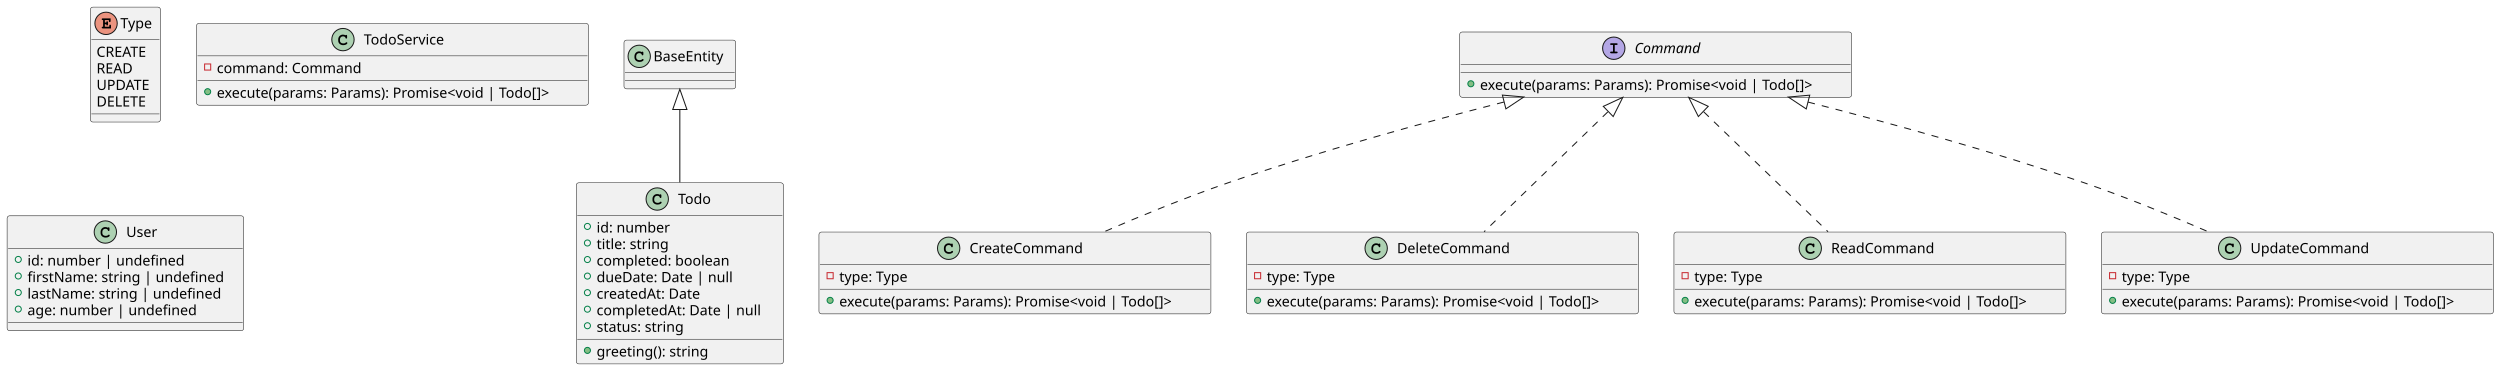
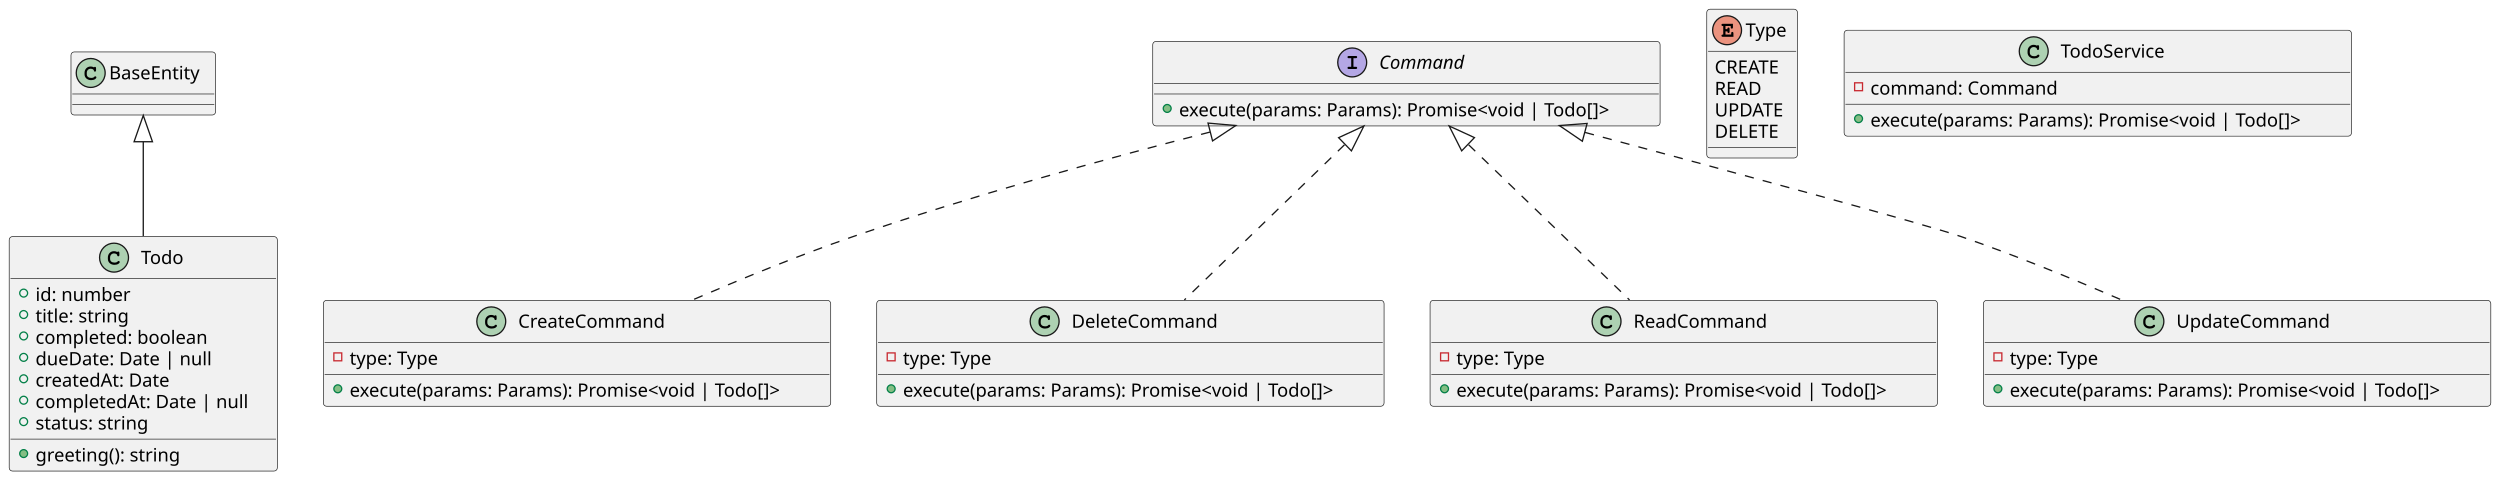
- <svg xmlns="http://www.w3.org/2000/svg" contentStyleType="text/css" height="365px" preserveAspectRatio="none" style="width:2462px;height:365px;background:#FFFFFF;" version="1.1" viewBox="0 0 2462 365" width="2462px" zoomAndPan="magnify">
+ <svg xmlns="http://www.w3.org/2000/svg" contentStyleType="text/css" height="365px" preserveAspectRatio="none" style="width:1902px;height:365px;background:#FFFFFF;" version="1.1" viewBox="0 0 1902 365" width="1902px" zoomAndPan="magnify">
  <defs />
  <g>
    <g id="elem_Todo">
-       <rect codeLine="45" fill="#F1F1F1" height="178.375" id="Todo" rx="2.5" ry="2.5" style="stroke:#181818;stroke-width:0.5;" width="204" x="567.5" y="180" />
-       <ellipse cx="647.25" cy="196" fill="#ADD1B2" rx="11" ry="11" style="stroke:#181818;stroke-width:1.0;" />
-       <path d="M649.594,191.672 C648.656,191.234 648.062,191.094 647.188,191.094 C644.562,191.094 642.562,193.172 642.562,195.891 L642.562,197.016 C642.562,199.594 644.672,201.484 647.562,201.484 C648.781,201.484 649.938,201.188 650.688,200.641 C651.266,200.234 651.594,199.781 651.594,199.391 C651.594,198.938 651.203,198.547 650.734,198.547 C650.516,198.547 650.312,198.625 650.125,198.812 C649.672,199.297 649.672,199.297 649.484,199.391 C649.062,199.656 648.375,199.781 647.609,199.781 C645.562,199.781 644.266,198.688 644.266,196.984 L644.266,195.891 C644.266,194.109 645.516,192.797 647.25,192.797 C647.828,192.797 648.438,192.953 648.906,193.203 C649.391,193.484 649.562,193.703 649.656,194.109 C649.719,194.516 649.75,194.641 649.891,194.766 C650.031,194.906 650.266,195.016 650.484,195.016 C650.75,195.016 651.016,194.875 651.188,194.656 C651.297,194.5 651.328,194.312 651.328,193.891 L651.328,192.469 C651.328,192.031 651.312,191.906 651.219,191.75 C651.062,191.484 650.781,191.344 650.484,191.344 C650.188,191.344 649.984,191.438 649.766,191.75 L649.594,191.672 Z " fill="#000000" />
-       <text fill="#000000" font-family="sans-serif" font-size="14" lengthAdjust="spacing" textLength="36" x="667.75" y="200.847">Todo</text>
-       <line style="stroke:#181818;stroke-width:0.5;" x1="568.5" x2="770.5" y1="212" y2="212" />
-       <ellipse cx="578.5" cy="223" fill="none" rx="3" ry="3" style="stroke:#038048;stroke-width:1.0;" />
-       <text fill="#000000" font-family="sans-serif" font-size="14" lengthAdjust="spacing" textLength="78" x="587.5" y="228.995">id: number</text>
-       <ellipse cx="578.5" cy="239.297" fill="none" rx="3" ry="3" style="stroke:#038048;stroke-width:1.0;" />
-       <text fill="#000000" font-family="sans-serif" font-size="14" lengthAdjust="spacing" textLength="82" x="587.5" y="245.292">title: string</text>
-       <ellipse cx="578.5" cy="255.594" fill="none" rx="3" ry="3" style="stroke:#038048;stroke-width:1.0;" />
-       <text fill="#000000" font-family="sans-serif" font-size="14" lengthAdjust="spacing" textLength="146" x="587.5" y="261.589">completed: boolean</text>
-       <ellipse cx="578.5" cy="271.891" fill="none" rx="3" ry="3" style="stroke:#038048;stroke-width:1.0;" />
-       <text fill="#000000" font-family="sans-serif" font-size="14" lengthAdjust="spacing" textLength="143" x="587.5" y="277.886">dueDate: Date | null</text>
-       <ellipse cx="578.5" cy="288.188" fill="none" rx="3" ry="3" style="stroke:#038048;stroke-width:1.0;" />
-       <text fill="#000000" font-family="sans-serif" font-size="14" lengthAdjust="spacing" textLength="117" x="587.5" y="294.183">createdAt: Date</text>
-       <ellipse cx="578.5" cy="304.484" fill="none" rx="3" ry="3" style="stroke:#038048;stroke-width:1.0;" />
-       <text fill="#000000" font-family="sans-serif" font-size="14" lengthAdjust="spacing" textLength="178" x="587.5" y="310.479">completedAt: Date | null</text>
-       <ellipse cx="578.5" cy="320.781" fill="none" rx="3" ry="3" style="stroke:#038048;stroke-width:1.0;" />
-       <text fill="#000000" font-family="sans-serif" font-size="14" lengthAdjust="spacing" textLength="95" x="587.5" y="326.776">status: string</text>
-       <line style="stroke:#181818;stroke-width:0.5;" x1="568.5" x2="770.5" y1="334.078" y2="334.078" />
-       <ellipse cx="578.5" cy="345.078" fill="#84BE84" rx="3" ry="3" style="stroke:#038048;stroke-width:1.0;" />
-       <text fill="#000000" font-family="sans-serif" font-size="14" lengthAdjust="spacing" textLength="123" x="587.5" y="351.073">greeting(): string</text>
+       <rect codeLine="39" fill="#F1F1F1" height="178.375" id="Todo" rx="2.5" ry="2.5" style="stroke:#181818;stroke-width:0.5;" width="204" x="7" y="180" />
+       <ellipse cx="86.75" cy="196" fill="#ADD1B2" rx="11" ry="11" style="stroke:#181818;stroke-width:1.0;" />
+       <path d="M89.094,191.672 C88.156,191.234 87.562,191.094 86.688,191.094 C84.062,191.094 82.062,193.172 82.062,195.891 L82.062,197.016 C82.062,199.594 84.172,201.484 87.062,201.484 C88.281,201.484 89.438,201.188 90.188,200.641 C90.766,200.234 91.094,199.781 91.094,199.391 C91.094,198.938 90.703,198.547 90.234,198.547 C90.016,198.547 89.812,198.625 89.625,198.812 C89.172,199.297 89.172,199.297 88.984,199.391 C88.562,199.656 87.875,199.781 87.109,199.781 C85.062,199.781 83.766,198.688 83.766,196.984 L83.766,195.891 C83.766,194.109 85.016,192.797 86.75,192.797 C87.328,192.797 87.938,192.953 88.406,193.203 C88.891,193.484 89.062,193.703 89.156,194.109 C89.219,194.516 89.25,194.641 89.391,194.766 C89.531,194.906 89.766,195.016 89.984,195.016 C90.25,195.016 90.516,194.875 90.688,194.656 C90.797,194.5 90.828,194.312 90.828,193.891 L90.828,192.469 C90.828,192.031 90.812,191.906 90.719,191.75 C90.562,191.484 90.281,191.344 89.984,191.344 C89.688,191.344 89.484,191.438 89.266,191.75 L89.094,191.672 Z " fill="#000000" />
+       <text fill="#000000" font-family="sans-serif" font-size="14" lengthAdjust="spacing" textLength="36" x="107.25" y="200.847">Todo</text>
+       <line style="stroke:#181818;stroke-width:0.5;" x1="8" x2="210" y1="212" y2="212" />
+       <ellipse cx="18" cy="223" fill="none" rx="3" ry="3" style="stroke:#038048;stroke-width:1.0;" />
+       <text fill="#000000" font-family="sans-serif" font-size="14" lengthAdjust="spacing" textLength="78" x="27" y="228.995">id: number</text>
+       <ellipse cx="18" cy="239.297" fill="none" rx="3" ry="3" style="stroke:#038048;stroke-width:1.0;" />
+       <text fill="#000000" font-family="sans-serif" font-size="14" lengthAdjust="spacing" textLength="82" x="27" y="245.292">title: string</text>
+       <ellipse cx="18" cy="255.594" fill="none" rx="3" ry="3" style="stroke:#038048;stroke-width:1.0;" />
+       <text fill="#000000" font-family="sans-serif" font-size="14" lengthAdjust="spacing" textLength="146" x="27" y="261.589">completed: boolean</text>
+       <ellipse cx="18" cy="271.891" fill="none" rx="3" ry="3" style="stroke:#038048;stroke-width:1.0;" />
+       <text fill="#000000" font-family="sans-serif" font-size="14" lengthAdjust="spacing" textLength="143" x="27" y="277.886">dueDate: Date | null</text>
+       <ellipse cx="18" cy="288.188" fill="none" rx="3" ry="3" style="stroke:#038048;stroke-width:1.0;" />
+       <text fill="#000000" font-family="sans-serif" font-size="14" lengthAdjust="spacing" textLength="117" x="27" y="294.183">createdAt: Date</text>
+       <ellipse cx="18" cy="304.484" fill="none" rx="3" ry="3" style="stroke:#038048;stroke-width:1.0;" />
+       <text fill="#000000" font-family="sans-serif" font-size="14" lengthAdjust="spacing" textLength="178" x="27" y="310.479">completedAt: Date | null</text>
+       <ellipse cx="18" cy="320.781" fill="none" rx="3" ry="3" style="stroke:#038048;stroke-width:1.0;" />
+       <text fill="#000000" font-family="sans-serif" font-size="14" lengthAdjust="spacing" textLength="95" x="27" y="326.776">status: string</text>
+       <line style="stroke:#181818;stroke-width:0.5;" x1="8" x2="210" y1="334.078" y2="334.078" />
+       <ellipse cx="18" cy="345.078" fill="#84BE84" rx="3" ry="3" style="stroke:#038048;stroke-width:1.0;" />
+       <text fill="#000000" font-family="sans-serif" font-size="14" lengthAdjust="spacing" textLength="123" x="27" y="351.073">greeting(): string</text>
    </g>
    <g id="elem_BaseEntity">
-       <rect fill="#F1F1F1" height="48" id="BaseEntity" rx="2.5" ry="2.5" style="stroke:#181818;stroke-width:0.5;" width="110" x="614.5" y="39.5" />
-       <ellipse cx="629.5" cy="55.5" fill="#ADD1B2" rx="11" ry="11" style="stroke:#181818;stroke-width:1.0;" />
-       <path d="M631.844,51.172 C630.906,50.734 630.312,50.594 629.438,50.594 C626.812,50.594 624.812,52.672 624.812,55.391 L624.812,56.516 C624.812,59.094 626.922,60.984 629.812,60.984 C631.031,60.984 632.188,60.688 632.938,60.141 C633.516,59.734 633.844,59.281 633.844,58.891 C633.844,58.438 633.453,58.047 632.984,58.047 C632.766,58.047 632.562,58.125 632.375,58.312 C631.922,58.797 631.922,58.797 631.734,58.891 C631.312,59.156 630.625,59.281 629.859,59.281 C627.812,59.281 626.516,58.188 626.516,56.484 L626.516,55.391 C626.516,53.609 627.766,52.297 629.5,52.297 C630.078,52.297 630.688,52.453 631.156,52.703 C631.641,52.984 631.812,53.203 631.906,53.609 C631.969,54.016 632,54.141 632.141,54.266 C632.281,54.406 632.516,54.516 632.734,54.516 C633,54.516 633.266,54.375 633.438,54.156 C633.547,54 633.578,53.812 633.578,53.391 L633.578,51.969 C633.578,51.531 633.562,51.406 633.469,51.25 C633.312,50.984 633.031,50.844 632.734,50.844 C632.438,50.844 632.234,50.938 632.016,51.25 L631.844,51.172 Z " fill="#000000" />
-       <text fill="#000000" font-family="sans-serif" font-size="14" lengthAdjust="spacing" textLength="78" x="643.5" y="60.347">BaseEntity</text>
-       <line style="stroke:#181818;stroke-width:0.5;" x1="615.5" x2="723.5" y1="71.5" y2="71.5" />
-       <line style="stroke:#181818;stroke-width:0.5;" x1="615.5" x2="723.5" y1="79.5" y2="79.5" />
+       <rect fill="#F1F1F1" height="48" id="BaseEntity" rx="2.5" ry="2.5" style="stroke:#181818;stroke-width:0.5;" width="110" x="54" y="39.5" />
+       <ellipse cx="69" cy="55.5" fill="#ADD1B2" rx="11" ry="11" style="stroke:#181818;stroke-width:1.0;" />
+       <path d="M71.344,51.172 C70.406,50.734 69.812,50.594 68.938,50.594 C66.312,50.594 64.312,52.672 64.312,55.391 L64.312,56.516 C64.312,59.094 66.422,60.984 69.312,60.984 C70.531,60.984 71.688,60.688 72.438,60.141 C73.016,59.734 73.344,59.281 73.344,58.891 C73.344,58.438 72.953,58.047 72.484,58.047 C72.266,58.047 72.062,58.125 71.875,58.312 C71.422,58.797 71.422,58.797 71.234,58.891 C70.812,59.156 70.125,59.281 69.359,59.281 C67.312,59.281 66.016,58.188 66.016,56.484 L66.016,55.391 C66.016,53.609 67.266,52.297 69,52.297 C69.578,52.297 70.188,52.453 70.656,52.703 C71.141,52.984 71.312,53.203 71.406,53.609 C71.469,54.016 71.5,54.141 71.641,54.266 C71.781,54.406 72.016,54.516 72.234,54.516 C72.5,54.516 72.766,54.375 72.938,54.156 C73.047,54 73.078,53.812 73.078,53.391 L73.078,51.969 C73.078,51.531 73.062,51.406 72.969,51.25 C72.812,50.984 72.531,50.844 72.234,50.844 C71.938,50.844 71.734,50.938 71.516,51.25 L71.344,51.172 Z " fill="#000000" />
+       <text fill="#000000" font-family="sans-serif" font-size="14" lengthAdjust="spacing" textLength="78" x="83" y="60.347">BaseEntity</text>
+       <line style="stroke:#181818;stroke-width:0.5;" x1="55" x2="163" y1="71.5" y2="71.5" />
+       <line style="stroke:#181818;stroke-width:0.5;" x1="55" x2="163" y1="79.5" y2="79.5" />
    </g>
    <g id="elem_CreateCommand">
-       <rect codeLine="10" fill="#F1F1F1" height="80.594" id="CreateCommand" rx="2.5" ry="2.5" style="stroke:#181818;stroke-width:0.5;" width="386" x="806.5" y="228.5" />
-       <ellipse cx="934.25" cy="244.5" fill="#ADD1B2" rx="11" ry="11" style="stroke:#181818;stroke-width:1.0;" />
-       <path d="M936.594,240.172 C935.656,239.734 935.062,239.594 934.188,239.594 C931.562,239.594 929.562,241.672 929.562,244.391 L929.562,245.516 C929.562,248.094 931.672,249.984 934.562,249.984 C935.781,249.984 936.938,249.688 937.688,249.141 C938.266,248.734 938.594,248.281 938.594,247.891 C938.594,247.438 938.203,247.047 937.734,247.047 C937.516,247.047 937.312,247.125 937.125,247.312 C936.672,247.797 936.672,247.797 936.484,247.891 C936.062,248.156 935.375,248.281 934.609,248.281 C932.562,248.281 931.266,247.188 931.266,245.484 L931.266,244.391 C931.266,242.609 932.516,241.297 934.25,241.297 C934.828,241.297 935.438,241.453 935.906,241.703 C936.391,241.984 936.562,242.203 936.656,242.609 C936.719,243.016 936.75,243.141 936.891,243.266 C937.031,243.406 937.266,243.516 937.484,243.516 C937.75,243.516 938.016,243.375 938.188,243.156 C938.297,243 938.328,242.812 938.328,242.391 L938.328,240.969 C938.328,240.531 938.312,240.406 938.219,240.25 C938.062,239.984 937.781,239.844 937.484,239.844 C937.188,239.844 936.984,239.938 936.766,240.25 L936.594,240.172 Z " fill="#000000" />
-       <text fill="#000000" font-family="sans-serif" font-size="14" lengthAdjust="spacing" textLength="122" x="954.75" y="249.347">CreateCommand</text>
-       <line style="stroke:#181818;stroke-width:0.5;" x1="807.5" x2="1191.5" y1="260.5" y2="260.5" />
-       <rect fill="none" height="6" style="stroke:#C82930;stroke-width:1.0;" width="6" x="814.5" y="268.5" />
-       <text fill="#000000" font-family="sans-serif" font-size="14" lengthAdjust="spacing" textLength="79" x="826.5" y="277.495">type: Type</text>
-       <line style="stroke:#181818;stroke-width:0.5;" x1="807.5" x2="1191.5" y1="284.797" y2="284.797" />
-       <ellipse cx="817.5" cy="295.797" fill="#84BE84" rx="3" ry="3" style="stroke:#038048;stroke-width:1.0;" />
-       <text fill="#000000" font-family="sans-serif" font-size="14" lengthAdjust="spacing" textLength="360" x="826.5" y="301.792">execute(params: Params): Promise&lt;void | Todo[]&gt;</text>
+       <rect codeLine="10" fill="#F1F1F1" height="80.594" id="CreateCommand" rx="2.5" ry="2.5" style="stroke:#181818;stroke-width:0.5;" width="386" x="246" y="228.5" />
+       <ellipse cx="373.75" cy="244.5" fill="#ADD1B2" rx="11" ry="11" style="stroke:#181818;stroke-width:1.0;" />
+       <path d="M376.094,240.172 C375.156,239.734 374.562,239.594 373.688,239.594 C371.062,239.594 369.062,241.672 369.062,244.391 L369.062,245.516 C369.062,248.094 371.172,249.984 374.062,249.984 C375.281,249.984 376.438,249.688 377.188,249.141 C377.766,248.734 378.094,248.281 378.094,247.891 C378.094,247.438 377.703,247.047 377.234,247.047 C377.016,247.047 376.812,247.125 376.625,247.312 C376.172,247.797 376.172,247.797 375.984,247.891 C375.562,248.156 374.875,248.281 374.109,248.281 C372.062,248.281 370.766,247.188 370.766,245.484 L370.766,244.391 C370.766,242.609 372.016,241.297 373.75,241.297 C374.328,241.297 374.938,241.453 375.406,241.703 C375.891,241.984 376.062,242.203 376.156,242.609 C376.219,243.016 376.25,243.141 376.391,243.266 C376.531,243.406 376.766,243.516 376.984,243.516 C377.25,243.516 377.516,243.375 377.688,243.156 C377.797,243 377.828,242.812 377.828,242.391 L377.828,240.969 C377.828,240.531 377.812,240.406 377.719,240.25 C377.562,239.984 377.281,239.844 376.984,239.844 C376.688,239.844 376.484,239.938 376.266,240.25 L376.094,240.172 Z " fill="#000000" />
+       <text fill="#000000" font-family="sans-serif" font-size="14" lengthAdjust="spacing" textLength="122" x="394.25" y="249.347">CreateCommand</text>
+       <line style="stroke:#181818;stroke-width:0.5;" x1="247" x2="631" y1="260.5" y2="260.5" />
+       <rect fill="none" height="6" style="stroke:#C82930;stroke-width:1.0;" width="6" x="254" y="268.5" />
+       <text fill="#000000" font-family="sans-serif" font-size="14" lengthAdjust="spacing" textLength="79" x="266" y="277.495">type: Type</text>
+       <line style="stroke:#181818;stroke-width:0.5;" x1="247" x2="631" y1="284.797" y2="284.797" />
+       <ellipse cx="257" cy="295.797" fill="#84BE84" rx="3" ry="3" style="stroke:#038048;stroke-width:1.0;" />
+       <text fill="#000000" font-family="sans-serif" font-size="14" lengthAdjust="spacing" textLength="360" x="266" y="301.792">execute(params: Params): Promise&lt;void | Todo[]&gt;</text>
    </g>
    <g id="elem_Command">
-       <rect codeLine="36" fill="#F1F1F1" height="64.297" id="Command" rx="2.5" ry="2.5" style="stroke:#181818;stroke-width:0.5;" width="386" x="1437.5" y="31.5" />
-       <ellipse cx="1589.25" cy="47.5" fill="#B4A7E5" rx="11" ry="11" style="stroke:#181818;stroke-width:1.0;" />
-       <path d="M1590.203,44.281 L1591.922,44.281 C1592.312,44.281 1592.5,44.25 1592.625,44.172 C1592.891,44.016 1593.031,43.734 1593.031,43.438 C1593.031,43.172 1592.922,42.906 1592.688,42.734 C1592.516,42.625 1592.375,42.594 1591.922,42.594 L1586.781,42.594 C1586.344,42.594 1586.219,42.609 1586.062,42.703 C1585.812,42.859 1585.656,43.156 1585.656,43.438 C1585.656,43.719 1585.797,43.969 1586.016,44.141 C1586.172,44.25 1586.359,44.281 1586.781,44.281 L1588.5,44.281 L1588.5,50.797 L1586.781,50.797 C1586.344,50.797 1586.219,50.812 1586.062,50.922 C1585.812,51.078 1585.656,51.359 1585.656,51.656 C1585.656,51.906 1585.797,52.172 1586.016,52.328 C1586.172,52.453 1586.375,52.5 1586.781,52.5 L1591.922,52.5 C1592.672,52.5 1593.031,52.219 1593.031,51.656 C1593.031,51.375 1592.922,51.125 1592.688,50.953 C1592.516,50.828 1592.375,50.797 1591.922,50.797 L1590.203,50.797 L1590.203,44.281 Z " fill="#000000" />
-       <text fill="#000000" font-family="sans-serif" font-size="14" font-style="italic" lengthAdjust="spacing" textLength="74" x="1609.75" y="52.347">Command</text>
-       <line style="stroke:#181818;stroke-width:0.5;" x1="1438.5" x2="1822.5" y1="63.5" y2="63.5" />
-       <line style="stroke:#181818;stroke-width:0.5;" x1="1438.5" x2="1822.5" y1="71.5" y2="71.5" />
-       <ellipse cx="1448.5" cy="82.5" fill="#84BE84" rx="3" ry="3" style="stroke:#038048;stroke-width:1.0;" />
-       <text fill="#000000" font-family="sans-serif" font-size="14" lengthAdjust="spacing" textLength="360" x="1457.5" y="88.495">execute(params: Params): Promise&lt;void | Todo[]&gt;</text>
+       <rect codeLine="36" fill="#F1F1F1" height="64.297" id="Command" rx="2.5" ry="2.5" style="stroke:#181818;stroke-width:0.5;" width="386" x="877" y="31.5" />
+       <ellipse cx="1028.75" cy="47.5" fill="#B4A7E5" rx="11" ry="11" style="stroke:#181818;stroke-width:1.0;" />
+       <path d="M1029.703,44.281 L1031.422,44.281 C1031.812,44.281 1032,44.25 1032.125,44.172 C1032.391,44.016 1032.531,43.734 1032.531,43.438 C1032.531,43.172 1032.422,42.906 1032.188,42.734 C1032.016,42.625 1031.875,42.594 1031.422,42.594 L1026.281,42.594 C1025.844,42.594 1025.719,42.609 1025.562,42.703 C1025.312,42.859 1025.156,43.156 1025.156,43.438 C1025.156,43.719 1025.297,43.969 1025.516,44.141 C1025.672,44.25 1025.859,44.281 1026.281,44.281 L1028,44.281 L1028,50.797 L1026.281,50.797 C1025.844,50.797 1025.719,50.812 1025.562,50.922 C1025.312,51.078 1025.156,51.359 1025.156,51.656 C1025.156,51.906 1025.297,52.172 1025.516,52.328 C1025.672,52.453 1025.875,52.5 1026.281,52.5 L1031.422,52.5 C1032.172,52.5 1032.531,52.219 1032.531,51.656 C1032.531,51.375 1032.422,51.125 1032.188,50.953 C1032.016,50.828 1031.875,50.797 1031.422,50.797 L1029.703,50.797 L1029.703,44.281 Z " fill="#000000" />
+       <text fill="#000000" font-family="sans-serif" font-size="14" font-style="italic" lengthAdjust="spacing" textLength="74" x="1049.25" y="52.347">Command</text>
+       <line style="stroke:#181818;stroke-width:0.5;" x1="878" x2="1262" y1="63.5" y2="63.5" />
+       <line style="stroke:#181818;stroke-width:0.5;" x1="878" x2="1262" y1="71.5" y2="71.5" />
+       <ellipse cx="888" cy="82.5" fill="#84BE84" rx="3" ry="3" style="stroke:#038048;stroke-width:1.0;" />
+       <text fill="#000000" font-family="sans-serif" font-size="14" lengthAdjust="spacing" textLength="360" x="897" y="88.495">execute(params: Params): Promise&lt;void | Todo[]&gt;</text>
    </g>
    <g id="elem_DeleteCommand">
-       <rect codeLine="14" fill="#F1F1F1" height="80.594" id="DeleteCommand" rx="2.5" ry="2.5" style="stroke:#181818;stroke-width:0.5;" width="386" x="1227.5" y="228.5" />
-       <ellipse cx="1355.25" cy="244.5" fill="#ADD1B2" rx="11" ry="11" style="stroke:#181818;stroke-width:1.0;" />
-       <path d="M1357.594,240.172 C1356.656,239.734 1356.062,239.594 1355.188,239.594 C1352.562,239.594 1350.562,241.672 1350.562,244.391 L1350.562,245.516 C1350.562,248.094 1352.672,249.984 1355.562,249.984 C1356.781,249.984 1357.938,249.688 1358.688,249.141 C1359.266,248.734 1359.594,248.281 1359.594,247.891 C1359.594,247.438 1359.203,247.047 1358.734,247.047 C1358.516,247.047 1358.312,247.125 1358.125,247.312 C1357.672,247.797 1357.672,247.797 1357.484,247.891 C1357.062,248.156 1356.375,248.281 1355.609,248.281 C1353.562,248.281 1352.266,247.188 1352.266,245.484 L1352.266,244.391 C1352.266,242.609 1353.516,241.297 1355.25,241.297 C1355.828,241.297 1356.438,241.453 1356.906,241.703 C1357.391,241.984 1357.562,242.203 1357.656,242.609 C1357.719,243.016 1357.75,243.141 1357.891,243.266 C1358.031,243.406 1358.266,243.516 1358.484,243.516 C1358.75,243.516 1359.016,243.375 1359.188,243.156 C1359.297,243 1359.328,242.812 1359.328,242.391 L1359.328,240.969 C1359.328,240.531 1359.312,240.406 1359.219,240.25 C1359.062,239.984 1358.781,239.844 1358.484,239.844 C1358.188,239.844 1357.984,239.938 1357.766,240.25 L1357.594,240.172 Z " fill="#000000" />
-       <text fill="#000000" font-family="sans-serif" font-size="14" lengthAdjust="spacing" textLength="122" x="1375.75" y="249.347">DeleteCommand</text>
-       <line style="stroke:#181818;stroke-width:0.5;" x1="1228.5" x2="1612.5" y1="260.5" y2="260.5" />
-       <rect fill="none" height="6" style="stroke:#C82930;stroke-width:1.0;" width="6" x="1235.5" y="268.5" />
-       <text fill="#000000" font-family="sans-serif" font-size="14" lengthAdjust="spacing" textLength="79" x="1247.5" y="277.495">type: Type</text>
-       <line style="stroke:#181818;stroke-width:0.5;" x1="1228.5" x2="1612.5" y1="284.797" y2="284.797" />
-       <ellipse cx="1238.5" cy="295.797" fill="#84BE84" rx="3" ry="3" style="stroke:#038048;stroke-width:1.0;" />
-       <text fill="#000000" font-family="sans-serif" font-size="14" lengthAdjust="spacing" textLength="360" x="1247.5" y="301.792">execute(params: Params): Promise&lt;void | Todo[]&gt;</text>
+       <rect codeLine="14" fill="#F1F1F1" height="80.594" id="DeleteCommand" rx="2.5" ry="2.5" style="stroke:#181818;stroke-width:0.5;" width="386" x="667" y="228.5" />
+       <ellipse cx="794.75" cy="244.5" fill="#ADD1B2" rx="11" ry="11" style="stroke:#181818;stroke-width:1.0;" />
+       <path d="M797.094,240.172 C796.156,239.734 795.562,239.594 794.688,239.594 C792.062,239.594 790.062,241.672 790.062,244.391 L790.062,245.516 C790.062,248.094 792.172,249.984 795.062,249.984 C796.281,249.984 797.438,249.688 798.188,249.141 C798.766,248.734 799.094,248.281 799.094,247.891 C799.094,247.438 798.703,247.047 798.234,247.047 C798.016,247.047 797.812,247.125 797.625,247.312 C797.172,247.797 797.172,247.797 796.984,247.891 C796.562,248.156 795.875,248.281 795.109,248.281 C793.062,248.281 791.766,247.188 791.766,245.484 L791.766,244.391 C791.766,242.609 793.016,241.297 794.75,241.297 C795.328,241.297 795.938,241.453 796.406,241.703 C796.891,241.984 797.062,242.203 797.156,242.609 C797.219,243.016 797.25,243.141 797.391,243.266 C797.531,243.406 797.766,243.516 797.984,243.516 C798.25,243.516 798.516,243.375 798.688,243.156 C798.797,243 798.828,242.812 798.828,242.391 L798.828,240.969 C798.828,240.531 798.812,240.406 798.719,240.25 C798.562,239.984 798.281,239.844 797.984,239.844 C797.688,239.844 797.484,239.938 797.266,240.25 L797.094,240.172 Z " fill="#000000" />
+       <text fill="#000000" font-family="sans-serif" font-size="14" lengthAdjust="spacing" textLength="122" x="815.25" y="249.347">DeleteCommand</text>
+       <line style="stroke:#181818;stroke-width:0.5;" x1="668" x2="1052" y1="260.5" y2="260.5" />
+       <rect fill="none" height="6" style="stroke:#C82930;stroke-width:1.0;" width="6" x="675" y="268.5" />
+       <text fill="#000000" font-family="sans-serif" font-size="14" lengthAdjust="spacing" textLength="79" x="687" y="277.495">type: Type</text>
+       <line style="stroke:#181818;stroke-width:0.5;" x1="668" x2="1052" y1="284.797" y2="284.797" />
+       <ellipse cx="678" cy="295.797" fill="#84BE84" rx="3" ry="3" style="stroke:#038048;stroke-width:1.0;" />
+       <text fill="#000000" font-family="sans-serif" font-size="14" lengthAdjust="spacing" textLength="360" x="687" y="301.792">execute(params: Params): Promise&lt;void | Todo[]&gt;</text>
    </g>
    <g id="elem_ReadCommand">
-       <rect codeLine="18" fill="#F1F1F1" height="80.594" id="ReadCommand" rx="2.5" ry="2.5" style="stroke:#181818;stroke-width:0.5;" width="386" x="1648.5" y="228.5" />
-       <ellipse cx="1782.75" cy="244.5" fill="#ADD1B2" rx="11" ry="11" style="stroke:#181818;stroke-width:1.0;" />
-       <path d="M1785.094,240.172 C1784.156,239.734 1783.562,239.594 1782.688,239.594 C1780.062,239.594 1778.062,241.672 1778.062,244.391 L1778.062,245.516 C1778.062,248.094 1780.172,249.984 1783.062,249.984 C1784.281,249.984 1785.438,249.688 1786.188,249.141 C1786.766,248.734 1787.094,248.281 1787.094,247.891 C1787.094,247.438 1786.703,247.047 1786.234,247.047 C1786.016,247.047 1785.812,247.125 1785.625,247.312 C1785.172,247.797 1785.172,247.797 1784.984,247.891 C1784.562,248.156 1783.875,248.281 1783.109,248.281 C1781.062,248.281 1779.766,247.188 1779.766,245.484 L1779.766,244.391 C1779.766,242.609 1781.016,241.297 1782.75,241.297 C1783.328,241.297 1783.938,241.453 1784.406,241.703 C1784.891,241.984 1785.062,242.203 1785.156,242.609 C1785.219,243.016 1785.25,243.141 1785.391,243.266 C1785.531,243.406 1785.766,243.516 1785.984,243.516 C1786.25,243.516 1786.516,243.375 1786.688,243.156 C1786.797,243 1786.828,242.812 1786.828,242.391 L1786.828,240.969 C1786.828,240.531 1786.812,240.406 1786.719,240.25 C1786.562,239.984 1786.281,239.844 1785.984,239.844 C1785.688,239.844 1785.484,239.938 1785.266,240.25 L1785.094,240.172 Z " fill="#000000" />
-       <text fill="#000000" font-family="sans-serif" font-size="14" lengthAdjust="spacing" textLength="109" x="1803.25" y="249.347">ReadCommand</text>
-       <line style="stroke:#181818;stroke-width:0.5;" x1="1649.5" x2="2033.5" y1="260.5" y2="260.5" />
-       <rect fill="none" height="6" style="stroke:#C82930;stroke-width:1.0;" width="6" x="1656.5" y="268.5" />
-       <text fill="#000000" font-family="sans-serif" font-size="14" lengthAdjust="spacing" textLength="79" x="1668.5" y="277.495">type: Type</text>
-       <line style="stroke:#181818;stroke-width:0.5;" x1="1649.5" x2="2033.5" y1="284.797" y2="284.797" />
-       <ellipse cx="1659.5" cy="295.797" fill="#84BE84" rx="3" ry="3" style="stroke:#038048;stroke-width:1.0;" />
-       <text fill="#000000" font-family="sans-serif" font-size="14" lengthAdjust="spacing" textLength="360" x="1668.5" y="301.792">execute(params: Params): Promise&lt;void | Todo[]&gt;</text>
+       <rect codeLine="18" fill="#F1F1F1" height="80.594" id="ReadCommand" rx="2.5" ry="2.5" style="stroke:#181818;stroke-width:0.5;" width="386" x="1088" y="228.5" />
+       <ellipse cx="1222.25" cy="244.5" fill="#ADD1B2" rx="11" ry="11" style="stroke:#181818;stroke-width:1.0;" />
+       <path d="M1224.594,240.172 C1223.656,239.734 1223.062,239.594 1222.188,239.594 C1219.562,239.594 1217.562,241.672 1217.562,244.391 L1217.562,245.516 C1217.562,248.094 1219.672,249.984 1222.562,249.984 C1223.781,249.984 1224.938,249.688 1225.688,249.141 C1226.266,248.734 1226.594,248.281 1226.594,247.891 C1226.594,247.438 1226.203,247.047 1225.734,247.047 C1225.516,247.047 1225.312,247.125 1225.125,247.312 C1224.672,247.797 1224.672,247.797 1224.484,247.891 C1224.062,248.156 1223.375,248.281 1222.609,248.281 C1220.562,248.281 1219.266,247.188 1219.266,245.484 L1219.266,244.391 C1219.266,242.609 1220.516,241.297 1222.25,241.297 C1222.828,241.297 1223.438,241.453 1223.906,241.703 C1224.391,241.984 1224.562,242.203 1224.656,242.609 C1224.719,243.016 1224.75,243.141 1224.891,243.266 C1225.031,243.406 1225.266,243.516 1225.484,243.516 C1225.75,243.516 1226.016,243.375 1226.188,243.156 C1226.297,243 1226.328,242.812 1226.328,242.391 L1226.328,240.969 C1226.328,240.531 1226.312,240.406 1226.219,240.25 C1226.062,239.984 1225.781,239.844 1225.484,239.844 C1225.188,239.844 1224.984,239.938 1224.766,240.25 L1224.594,240.172 Z " fill="#000000" />
+       <text fill="#000000" font-family="sans-serif" font-size="14" lengthAdjust="spacing" textLength="109" x="1242.75" y="249.347">ReadCommand</text>
+       <line style="stroke:#181818;stroke-width:0.5;" x1="1089" x2="1473" y1="260.5" y2="260.5" />
+       <rect fill="none" height="6" style="stroke:#C82930;stroke-width:1.0;" width="6" x="1096" y="268.5" />
+       <text fill="#000000" font-family="sans-serif" font-size="14" lengthAdjust="spacing" textLength="79" x="1108" y="277.495">type: Type</text>
+       <line style="stroke:#181818;stroke-width:0.5;" x1="1089" x2="1473" y1="284.797" y2="284.797" />
+       <ellipse cx="1099" cy="295.797" fill="#84BE84" rx="3" ry="3" style="stroke:#038048;stroke-width:1.0;" />
+       <text fill="#000000" font-family="sans-serif" font-size="14" lengthAdjust="spacing" textLength="360" x="1108" y="301.792">execute(params: Params): Promise&lt;void | Todo[]&gt;</text>
    </g>
    <g id="elem_UpdateCommand">
-       <rect codeLine="22" fill="#F1F1F1" height="80.594" id="UpdateCommand" rx="2.5" ry="2.5" style="stroke:#181818;stroke-width:0.5;" width="386" x="2069.5" y="228.5" />
-       <ellipse cx="2195.75" cy="244.5" fill="#ADD1B2" rx="11" ry="11" style="stroke:#181818;stroke-width:1.0;" />
-       <path d="M2198.094,240.172 C2197.156,239.734 2196.562,239.594 2195.688,239.594 C2193.062,239.594 2191.062,241.672 2191.062,244.391 L2191.062,245.516 C2191.062,248.094 2193.172,249.984 2196.062,249.984 C2197.281,249.984 2198.438,249.688 2199.188,249.141 C2199.766,248.734 2200.094,248.281 2200.094,247.891 C2200.094,247.438 2199.703,247.047 2199.234,247.047 C2199.016,247.047 2198.812,247.125 2198.625,247.312 C2198.172,247.797 2198.172,247.797 2197.984,247.891 C2197.562,248.156 2196.875,248.281 2196.109,248.281 C2194.062,248.281 2192.766,247.188 2192.766,245.484 L2192.766,244.391 C2192.766,242.609 2194.016,241.297 2195.75,241.297 C2196.328,241.297 2196.938,241.453 2197.406,241.703 C2197.891,241.984 2198.062,242.203 2198.156,242.609 C2198.219,243.016 2198.25,243.141 2198.391,243.266 C2198.531,243.406 2198.766,243.516 2198.984,243.516 C2199.25,243.516 2199.516,243.375 2199.688,243.156 C2199.797,243 2199.828,242.812 2199.828,242.391 L2199.828,240.969 C2199.828,240.531 2199.812,240.406 2199.719,240.25 C2199.562,239.984 2199.281,239.844 2198.984,239.844 C2198.688,239.844 2198.484,239.938 2198.266,240.25 L2198.094,240.172 Z " fill="#000000" />
-       <text fill="#000000" font-family="sans-serif" font-size="14" lengthAdjust="spacing" textLength="125" x="2216.25" y="249.347">UpdateCommand</text>
-       <line style="stroke:#181818;stroke-width:0.5;" x1="2070.5" x2="2454.5" y1="260.5" y2="260.5" />
-       <rect fill="none" height="6" style="stroke:#C82930;stroke-width:1.0;" width="6" x="2077.5" y="268.5" />
-       <text fill="#000000" font-family="sans-serif" font-size="14" lengthAdjust="spacing" textLength="79" x="2089.5" y="277.495">type: Type</text>
-       <line style="stroke:#181818;stroke-width:0.5;" x1="2070.5" x2="2454.5" y1="284.797" y2="284.797" />
-       <ellipse cx="2080.5" cy="295.797" fill="#84BE84" rx="3" ry="3" style="stroke:#038048;stroke-width:1.0;" />
-       <text fill="#000000" font-family="sans-serif" font-size="14" lengthAdjust="spacing" textLength="360" x="2089.5" y="301.792">execute(params: Params): Promise&lt;void | Todo[]&gt;</text>
+       <rect codeLine="22" fill="#F1F1F1" height="80.594" id="UpdateCommand" rx="2.5" ry="2.5" style="stroke:#181818;stroke-width:0.5;" width="386" x="1509" y="228.5" />
+       <ellipse cx="1635.25" cy="244.5" fill="#ADD1B2" rx="11" ry="11" style="stroke:#181818;stroke-width:1.0;" />
+       <path d="M1637.594,240.172 C1636.656,239.734 1636.062,239.594 1635.188,239.594 C1632.562,239.594 1630.562,241.672 1630.562,244.391 L1630.562,245.516 C1630.562,248.094 1632.672,249.984 1635.562,249.984 C1636.781,249.984 1637.938,249.688 1638.688,249.141 C1639.266,248.734 1639.594,248.281 1639.594,247.891 C1639.594,247.438 1639.203,247.047 1638.734,247.047 C1638.516,247.047 1638.312,247.125 1638.125,247.312 C1637.672,247.797 1637.672,247.797 1637.484,247.891 C1637.062,248.156 1636.375,248.281 1635.609,248.281 C1633.562,248.281 1632.266,247.188 1632.266,245.484 L1632.266,244.391 C1632.266,242.609 1633.516,241.297 1635.25,241.297 C1635.828,241.297 1636.438,241.453 1636.906,241.703 C1637.391,241.984 1637.562,242.203 1637.656,242.609 C1637.719,243.016 1637.75,243.141 1637.891,243.266 C1638.031,243.406 1638.266,243.516 1638.484,243.516 C1638.75,243.516 1639.016,243.375 1639.188,243.156 C1639.297,243 1639.328,242.812 1639.328,242.391 L1639.328,240.969 C1639.328,240.531 1639.312,240.406 1639.219,240.25 C1639.062,239.984 1638.781,239.844 1638.484,239.844 C1638.188,239.844 1637.984,239.938 1637.766,240.25 L1637.594,240.172 Z " fill="#000000" />
+       <text fill="#000000" font-family="sans-serif" font-size="14" lengthAdjust="spacing" textLength="125" x="1655.75" y="249.347">UpdateCommand</text>
+       <line style="stroke:#181818;stroke-width:0.5;" x1="1510" x2="1894" y1="260.5" y2="260.5" />
+       <rect fill="none" height="6" style="stroke:#C82930;stroke-width:1.0;" width="6" x="1517" y="268.5" />
+       <text fill="#000000" font-family="sans-serif" font-size="14" lengthAdjust="spacing" textLength="79" x="1529" y="277.495">type: Type</text>
+       <line style="stroke:#181818;stroke-width:0.5;" x1="1510" x2="1894" y1="284.797" y2="284.797" />
+       <ellipse cx="1520" cy="295.797" fill="#84BE84" rx="3" ry="3" style="stroke:#038048;stroke-width:1.0;" />
+       <text fill="#000000" font-family="sans-serif" font-size="14" lengthAdjust="spacing" textLength="360" x="1529" y="301.792">execute(params: Params): Promise&lt;void | Todo[]&gt;</text>
    </g>
    <g id="elem_Type">
-       <rect codeLine="26" fill="#F1F1F1" height="113.188" id="Type" rx="2.5" ry="2.5" style="stroke:#181818;stroke-width:0.5;" width="69" x="89" y="7" />
-       <ellipse cx="104.45" cy="23" fill="#EB937F" rx="11" ry="11" style="stroke:#181818;stroke-width:1.0;" />
-       <path d="M103.247,23.875 L104.7,23.875 L104.7,23.984 C104.7,24.391 104.731,24.547 104.809,24.703 C104.966,24.953 105.247,25.109 105.544,25.109 C105.794,25.109 106.059,24.969 106.216,24.75 C106.341,24.594 106.372,24.438 106.372,23.984 L106.372,22.062 C106.372,21.906 106.372,21.859 106.356,21.703 C106.294,21.234 105.981,20.922 105.528,20.922 C105.278,20.922 105.013,21.062 104.841,21.281 C104.731,21.453 104.7,21.609 104.7,22.062 L104.7,22.188 L103.247,22.188 L103.247,19.781 L107.231,19.781 L107.231,20.641 C107.231,21.047 107.263,21.219 107.341,21.375 C107.513,21.625 107.794,21.781 108.075,21.781 C108.341,21.781 108.606,21.641 108.778,21.422 C108.888,21.25 108.919,21.109 108.919,20.641 L108.919,18.094 L101.294,18.094 C100.856,18.094 100.731,18.109 100.575,18.203 C100.325,18.359 100.169,18.656 100.169,18.938 C100.169,19.219 100.309,19.469 100.528,19.641 C100.684,19.75 100.872,19.781 101.294,19.781 L101.544,19.781 L101.544,26.297 L101.294,26.297 C100.888,26.297 100.731,26.312 100.575,26.422 C100.325,26.594 100.169,26.859 100.169,27.156 C100.169,27.422 100.309,27.672 100.528,27.828 C100.669,27.953 100.903,28 101.294,28 L109.294,28 L109.294,25.422 C109.294,24.984 109.263,24.844 109.184,24.688 C109.013,24.438 108.731,24.281 108.45,24.281 C108.184,24.281 107.919,24.391 107.747,24.641 C107.638,24.797 107.606,24.938 107.606,25.422 L107.606,26.297 L103.247,26.297 L103.247,23.875 Z " fill="#000000" />
-       <text fill="#000000" font-family="sans-serif" font-size="14" lengthAdjust="spacing" textLength="36" x="118.55" y="27.847">Type</text>
-       <line style="stroke:#181818;stroke-width:0.5;" x1="90" x2="157" y1="39" y2="39" />
-       <text fill="#000000" font-family="sans-serif" font-size="14" lengthAdjust="spacing" textLength="57" x="95" y="55.995">CREATE</text>
-       <text fill="#000000" font-family="sans-serif" font-size="14" lengthAdjust="spacing" textLength="40" x="95" y="72.292">READ</text>
-       <text fill="#000000" font-family="sans-serif" font-size="14" lengthAdjust="spacing" textLength="57" x="95" y="88.589">UPDATE</text>
-       <text fill="#000000" font-family="sans-serif" font-size="14" lengthAdjust="spacing" textLength="55" x="95" y="104.886">DELETE</text>
-       <line style="stroke:#181818;stroke-width:0.5;" x1="90" x2="157" y1="112.188" y2="112.188" />
+       <rect codeLine="26" fill="#F1F1F1" height="113.188" id="Type" rx="2.5" ry="2.5" style="stroke:#181818;stroke-width:0.5;" width="69" x="1298.5" y="7" />
+       <ellipse cx="1313.95" cy="23" fill="#EB937F" rx="11" ry="11" style="stroke:#181818;stroke-width:1.0;" />
+       <path d="M1312.747,23.875 L1314.2,23.875 L1314.2,23.984 C1314.2,24.391 1314.231,24.547 1314.309,24.703 C1314.466,24.953 1314.747,25.109 1315.044,25.109 C1315.294,25.109 1315.559,24.969 1315.716,24.75 C1315.841,24.594 1315.872,24.438 1315.872,23.984 L1315.872,22.062 C1315.872,21.906 1315.872,21.859 1315.856,21.703 C1315.794,21.234 1315.481,20.922 1315.028,20.922 C1314.778,20.922 1314.513,21.062 1314.341,21.281 C1314.231,21.453 1314.2,21.609 1314.2,22.062 L1314.2,22.188 L1312.747,22.188 L1312.747,19.781 L1316.731,19.781 L1316.731,20.641 C1316.731,21.047 1316.763,21.219 1316.841,21.375 C1317.013,21.625 1317.294,21.781 1317.575,21.781 C1317.841,21.781 1318.106,21.641 1318.278,21.422 C1318.388,21.25 1318.419,21.109 1318.419,20.641 L1318.419,18.094 L1310.794,18.094 C1310.356,18.094 1310.231,18.109 1310.075,18.203 C1309.825,18.359 1309.669,18.656 1309.669,18.938 C1309.669,19.219 1309.809,19.469 1310.028,19.641 C1310.184,19.75 1310.372,19.781 1310.794,19.781 L1311.044,19.781 L1311.044,26.297 L1310.794,26.297 C1310.388,26.297 1310.231,26.312 1310.075,26.422 C1309.825,26.594 1309.669,26.859 1309.669,27.156 C1309.669,27.422 1309.809,27.672 1310.028,27.828 C1310.169,27.953 1310.403,28 1310.794,28 L1318.794,28 L1318.794,25.422 C1318.794,24.984 1318.763,24.844 1318.684,24.688 C1318.513,24.438 1318.231,24.281 1317.95,24.281 C1317.684,24.281 1317.419,24.391 1317.247,24.641 C1317.138,24.797 1317.106,24.938 1317.106,25.422 L1317.106,26.297 L1312.747,26.297 L1312.747,23.875 Z " fill="#000000" />
+       <text fill="#000000" font-family="sans-serif" font-size="14" lengthAdjust="spacing" textLength="36" x="1328.05" y="27.847">Type</text>
+       <line style="stroke:#181818;stroke-width:0.5;" x1="1299.5" x2="1366.5" y1="39" y2="39" />
+       <text fill="#000000" font-family="sans-serif" font-size="14" lengthAdjust="spacing" textLength="57" x="1304.5" y="55.995">CREATE</text>
+       <text fill="#000000" font-family="sans-serif" font-size="14" lengthAdjust="spacing" textLength="40" x="1304.5" y="72.292">READ</text>
+       <text fill="#000000" font-family="sans-serif" font-size="14" lengthAdjust="spacing" textLength="57" x="1304.5" y="88.589">UPDATE</text>
+       <text fill="#000000" font-family="sans-serif" font-size="14" lengthAdjust="spacing" textLength="55" x="1304.5" y="104.886">DELETE</text>
+       <line style="stroke:#181818;stroke-width:0.5;" x1="1299.5" x2="1366.5" y1="112.188" y2="112.188" />
    </g>
    <g id="elem_TodoService">
-       <rect codeLine="32" fill="#F1F1F1" height="80.594" id="TodoService" rx="2.5" ry="2.5" style="stroke:#181818;stroke-width:0.5;" width="386" x="193.5" y="23" />
-       <ellipse cx="337.75" cy="39" fill="#ADD1B2" rx="11" ry="11" style="stroke:#181818;stroke-width:1.0;" />
-       <path d="M340.094,34.672 C339.156,34.234 338.562,34.094 337.688,34.094 C335.062,34.094 333.062,36.172 333.062,38.891 L333.062,40.016 C333.062,42.594 335.172,44.484 338.062,44.484 C339.281,44.484 340.438,44.188 341.188,43.641 C341.766,43.234 342.094,42.781 342.094,42.391 C342.094,41.938 341.703,41.547 341.234,41.547 C341.016,41.547 340.812,41.625 340.625,41.812 C340.172,42.297 340.172,42.297 339.984,42.391 C339.562,42.656 338.875,42.781 338.109,42.781 C336.062,42.781 334.766,41.688 334.766,39.984 L334.766,38.891 C334.766,37.109 336.016,35.797 337.75,35.797 C338.328,35.797 338.938,35.953 339.406,36.203 C339.891,36.484 340.062,36.703 340.156,37.109 C340.219,37.516 340.25,37.641 340.391,37.766 C340.531,37.906 340.766,38.016 340.984,38.016 C341.25,38.016 341.516,37.875 341.688,37.656 C341.797,37.5 341.828,37.312 341.828,36.891 L341.828,35.469 C341.828,35.031 341.812,34.906 341.719,34.75 C341.562,34.484 341.281,34.344 340.984,34.344 C340.688,34.344 340.484,34.438 340.266,34.75 L340.094,34.672 Z " fill="#000000" />
-       <text fill="#000000" font-family="sans-serif" font-size="14" lengthAdjust="spacing" textLength="89" x="358.25" y="43.847">TodoService</text>
-       <line style="stroke:#181818;stroke-width:0.5;" x1="194.5" x2="578.5" y1="55" y2="55" />
-       <rect fill="none" height="6" style="stroke:#C82930;stroke-width:1.0;" width="6" x="201.5" y="63" />
-       <text fill="#000000" font-family="sans-serif" font-size="14" lengthAdjust="spacing" textLength="153" x="213.5" y="71.995">command: Command</text>
-       <line style="stroke:#181818;stroke-width:0.5;" x1="194.5" x2="578.5" y1="79.297" y2="79.297" />
-       <ellipse cx="204.5" cy="90.297" fill="#84BE84" rx="3" ry="3" style="stroke:#038048;stroke-width:1.0;" />
-       <text fill="#000000" font-family="sans-serif" font-size="14" lengthAdjust="spacing" textLength="360" x="213.5" y="96.292">execute(params: Params): Promise&lt;void | Todo[]&gt;</text>
-     </g>
-     <g id="elem_User">
-       <rect codeLine="39" fill="#F1F1F1" height="113.188" id="User" rx="2.5" ry="2.5" style="stroke:#181818;stroke-width:0.5;" width="233" x="7" y="212.5" />
-       <ellipse cx="103.75" cy="228.5" fill="#ADD1B2" rx="11" ry="11" style="stroke:#181818;stroke-width:1.0;" />
-       <path d="M106.094,224.172 C105.156,223.734 104.562,223.594 103.688,223.594 C101.062,223.594 99.062,225.672 99.062,228.391 L99.062,229.516 C99.062,232.094 101.172,233.984 104.062,233.984 C105.281,233.984 106.438,233.688 107.188,233.141 C107.766,232.734 108.094,232.281 108.094,231.891 C108.094,231.438 107.703,231.047 107.234,231.047 C107.016,231.047 106.812,231.125 106.625,231.312 C106.172,231.797 106.172,231.797 105.984,231.891 C105.562,232.156 104.875,232.281 104.109,232.281 C102.062,232.281 100.766,231.188 100.766,229.484 L100.766,228.391 C100.766,226.609 102.016,225.297 103.75,225.297 C104.328,225.297 104.938,225.453 105.406,225.703 C105.891,225.984 106.062,226.203 106.156,226.609 C106.219,227.016 106.25,227.141 106.391,227.266 C106.531,227.406 106.766,227.516 106.984,227.516 C107.25,227.516 107.516,227.375 107.688,227.156 C107.797,227 107.828,226.812 107.828,226.391 L107.828,224.969 C107.828,224.531 107.812,224.406 107.719,224.25 C107.562,223.984 107.281,223.844 106.984,223.844 C106.688,223.844 106.484,223.938 106.266,224.25 L106.094,224.172 Z " fill="#000000" />
-       <text fill="#000000" font-family="sans-serif" font-size="14" lengthAdjust="spacing" textLength="31" x="124.25" y="233.347">User</text>
-       <line style="stroke:#181818;stroke-width:0.5;" x1="8" x2="239" y1="244.5" y2="244.5" />
-       <ellipse cx="18" cy="255.5" fill="none" rx="3" ry="3" style="stroke:#038048;stroke-width:1.0;" />
-       <text fill="#000000" font-family="sans-serif" font-size="14" lengthAdjust="spacing" textLength="163" x="27" y="261.495">id: number | undefined</text>
-       <ellipse cx="18" cy="271.797" fill="none" rx="3" ry="3" style="stroke:#038048;stroke-width:1.0;" />
-       <text fill="#000000" font-family="sans-serif" font-size="14" lengthAdjust="spacing" textLength="207" x="27" y="277.792">firstName: string | undefined</text>
-       <ellipse cx="18" cy="288.094" fill="none" rx="3" ry="3" style="stroke:#038048;stroke-width:1.0;" />
-       <text fill="#000000" font-family="sans-serif" font-size="14" lengthAdjust="spacing" textLength="203" x="27" y="294.089">lastName: string | undefined</text>
-       <ellipse cx="18" cy="304.391" fill="none" rx="3" ry="3" style="stroke:#038048;stroke-width:1.0;" />
-       <text fill="#000000" font-family="sans-serif" font-size="14" lengthAdjust="spacing" textLength="176" x="27" y="310.386">age: number | undefined</text>
-       <line style="stroke:#181818;stroke-width:0.5;" x1="8" x2="239" y1="317.688" y2="317.688" />
+       <rect codeLine="32" fill="#F1F1F1" height="80.594" id="TodoService" rx="2.5" ry="2.5" style="stroke:#181818;stroke-width:0.5;" width="386" x="1403" y="23" />
+       <ellipse cx="1547.25" cy="39" fill="#ADD1B2" rx="11" ry="11" style="stroke:#181818;stroke-width:1.0;" />
+       <path d="M1549.594,34.672 C1548.656,34.234 1548.062,34.094 1547.188,34.094 C1544.562,34.094 1542.562,36.172 1542.562,38.891 L1542.562,40.016 C1542.562,42.594 1544.672,44.484 1547.562,44.484 C1548.781,44.484 1549.938,44.188 1550.688,43.641 C1551.266,43.234 1551.594,42.781 1551.594,42.391 C1551.594,41.938 1551.203,41.547 1550.734,41.547 C1550.516,41.547 1550.312,41.625 1550.125,41.812 C1549.672,42.297 1549.672,42.297 1549.484,42.391 C1549.062,42.656 1548.375,42.781 1547.609,42.781 C1545.562,42.781 1544.266,41.688 1544.266,39.984 L1544.266,38.891 C1544.266,37.109 1545.516,35.797 1547.25,35.797 C1547.828,35.797 1548.438,35.953 1548.906,36.203 C1549.391,36.484 1549.562,36.703 1549.656,37.109 C1549.719,37.516 1549.75,37.641 1549.891,37.766 C1550.031,37.906 1550.266,38.016 1550.484,38.016 C1550.75,38.016 1551.016,37.875 1551.188,37.656 C1551.297,37.5 1551.328,37.312 1551.328,36.891 L1551.328,35.469 C1551.328,35.031 1551.312,34.906 1551.219,34.75 C1551.062,34.484 1550.781,34.344 1550.484,34.344 C1550.188,34.344 1549.984,34.438 1549.766,34.75 L1549.594,34.672 Z " fill="#000000" />
+       <text fill="#000000" font-family="sans-serif" font-size="14" lengthAdjust="spacing" textLength="89" x="1567.75" y="43.847">TodoService</text>
+       <line style="stroke:#181818;stroke-width:0.5;" x1="1404" x2="1788" y1="55" y2="55" />
+       <rect fill="none" height="6" style="stroke:#C82930;stroke-width:1.0;" width="6" x="1411" y="63" />
+       <text fill="#000000" font-family="sans-serif" font-size="14" lengthAdjust="spacing" textLength="153" x="1423" y="71.995">command: Command</text>
+       <line style="stroke:#181818;stroke-width:0.5;" x1="1404" x2="1788" y1="79.297" y2="79.297" />
+       <ellipse cx="1414" cy="90.297" fill="#84BE84" rx="3" ry="3" style="stroke:#038048;stroke-width:1.0;" />
+       <text fill="#000000" font-family="sans-serif" font-size="14" lengthAdjust="spacing" textLength="360" x="1423" y="96.292">execute(params: Params): Promise&lt;void | Todo[]&gt;</text>
    </g>
    <g id="link_BaseEntity_Todo">
-       <path d="M669.5,107.959 C669.5,128.887 669.5,154.778 669.5,179.593 " fill="none" id="BaseEntity-backto-Todo" style="stroke:#181818;stroke-width:1.0;" />
-       <polygon fill="none" points="662.5,107.844,669.5,87.844,676.5,107.844,662.5,107.844" style="stroke:#181818;stroke-width:1.0;" />
+       <path d="M109,107.959 C109,128.887 109,154.778 109,179.593 " fill="none" id="BaseEntity-backto-Todo" style="stroke:#181818;stroke-width:1.0;" />
+       <polygon fill="none" points="102,107.844,109,87.844,116,107.844,102,107.844" style="stroke:#181818;stroke-width:1.0;" />
    </g>
    <g id="link_Command_CreateCommand">
-       <path d="M1481.04,100.492 C1399.93,121.275 1298.36,149.337 1209.5,180 C1168.58,194.12 1124.25,212.261 1086.91,228.4 " fill="none" id="Command-backto-CreateCommand" style="stroke:#181818;stroke-width:1.0;stroke-dasharray:7.0,7.0;" />
-       <polygon fill="none" points="1479.56,93.645,1500.67,95.502,1483.01,107.214,1479.56,93.645" style="stroke:#181818;stroke-width:1.0;" />
+       <path d="M920.542,100.492 C839.43,121.275 737.857,149.337 649,180 C608.082,194.12 563.748,212.261 526.405,228.4 " fill="none" id="Command-backto-CreateCommand" style="stroke:#181818;stroke-width:1.0;stroke-dasharray:7.0,7.0;" />
+       <polygon fill="none" points="919.062,93.645,940.17,95.502,922.512,107.214,919.062,93.645" style="stroke:#181818;stroke-width:1.0;" />
    </g>
    <g id="link_Command_DeleteCommand">
-       <path d="M1583.38,110.161 C1546.78,145.633 1496.52,194.331 1461.55,228.219 " fill="none" id="Command-backto-DeleteCommand" style="stroke:#181818;stroke-width:1.0;stroke-dasharray:7.0,7.0;" />
-       <polygon fill="none" points="1578.91,104.742,1598.15,95.851,1588.66,114.796,1578.91,104.742" style="stroke:#181818;stroke-width:1.0;" />
+       <path d="M1022.88,110.161 C986.276,145.633 936.022,194.331 901.052,228.219 " fill="none" id="Command-backto-DeleteCommand" style="stroke:#181818;stroke-width:1.0;stroke-dasharray:7.0,7.0;" />
+       <polygon fill="none" points="1018.41,104.742,1037.65,95.851,1028.16,114.796,1018.41,104.742" style="stroke:#181818;stroke-width:1.0;" />
    </g>
    <g id="link_Command_ReadCommand">
-       <path d="M1677.84,110.161 C1714.62,145.633 1765.12,194.331 1800.25,228.219 " fill="none" id="Command-backto-ReadCommand" style="stroke:#181818;stroke-width:1.0;stroke-dasharray:7.0,7.0;" />
-       <polygon fill="none" points="1672.54,114.773,1663.01,95.851,1682.26,104.696,1672.54,114.773" style="stroke:#181818;stroke-width:1.0;" />
+       <path d="M1117.34,110.161 C1154.12,145.633 1204.62,194.331 1239.75,228.219 " fill="none" id="Command-backto-ReadCommand" style="stroke:#181818;stroke-width:1.0;stroke-dasharray:7.0,7.0;" />
+       <polygon fill="none" points="1112.04,114.773,1102.51,95.851,1121.76,104.696,1112.04,114.773" style="stroke:#181818;stroke-width:1.0;" />
    </g>
    <g id="link_Command_UpdateCommand">
-       <path d="M1780.51,100.509 C1861.79,121.279 1963.51,149.321 2052.5,180 C2093.52,194.14 2137.96,212.33 2175.35,228.498 " fill="none" id="Command-backto-UpdateCommand" style="stroke:#181818;stroke-width:1.0;stroke-dasharray:7.0,7.0;" />
-       <polygon fill="none" points="1778.78,107.291,1761.11,95.59,1782.22,93.72,1778.78,107.291" style="stroke:#181818;stroke-width:1.0;" />
+       <path d="M1205.89,100.748 C1318.52,130.951 1464.47,170.51 1492,180 C1533.02,194.14 1577.46,212.33 1614.85,228.498 " fill="none" id="Command-backto-UpdateCommand" style="stroke:#181818;stroke-width:1.0;stroke-dasharray:7.0,7.0;" />
+       <polygon fill="none" points="1203.86,107.451,1186.35,95.513,1207.48,93.928,1203.86,107.451" style="stroke:#181818;stroke-width:1.0;" />
    </g>
  </g>
</svg>
